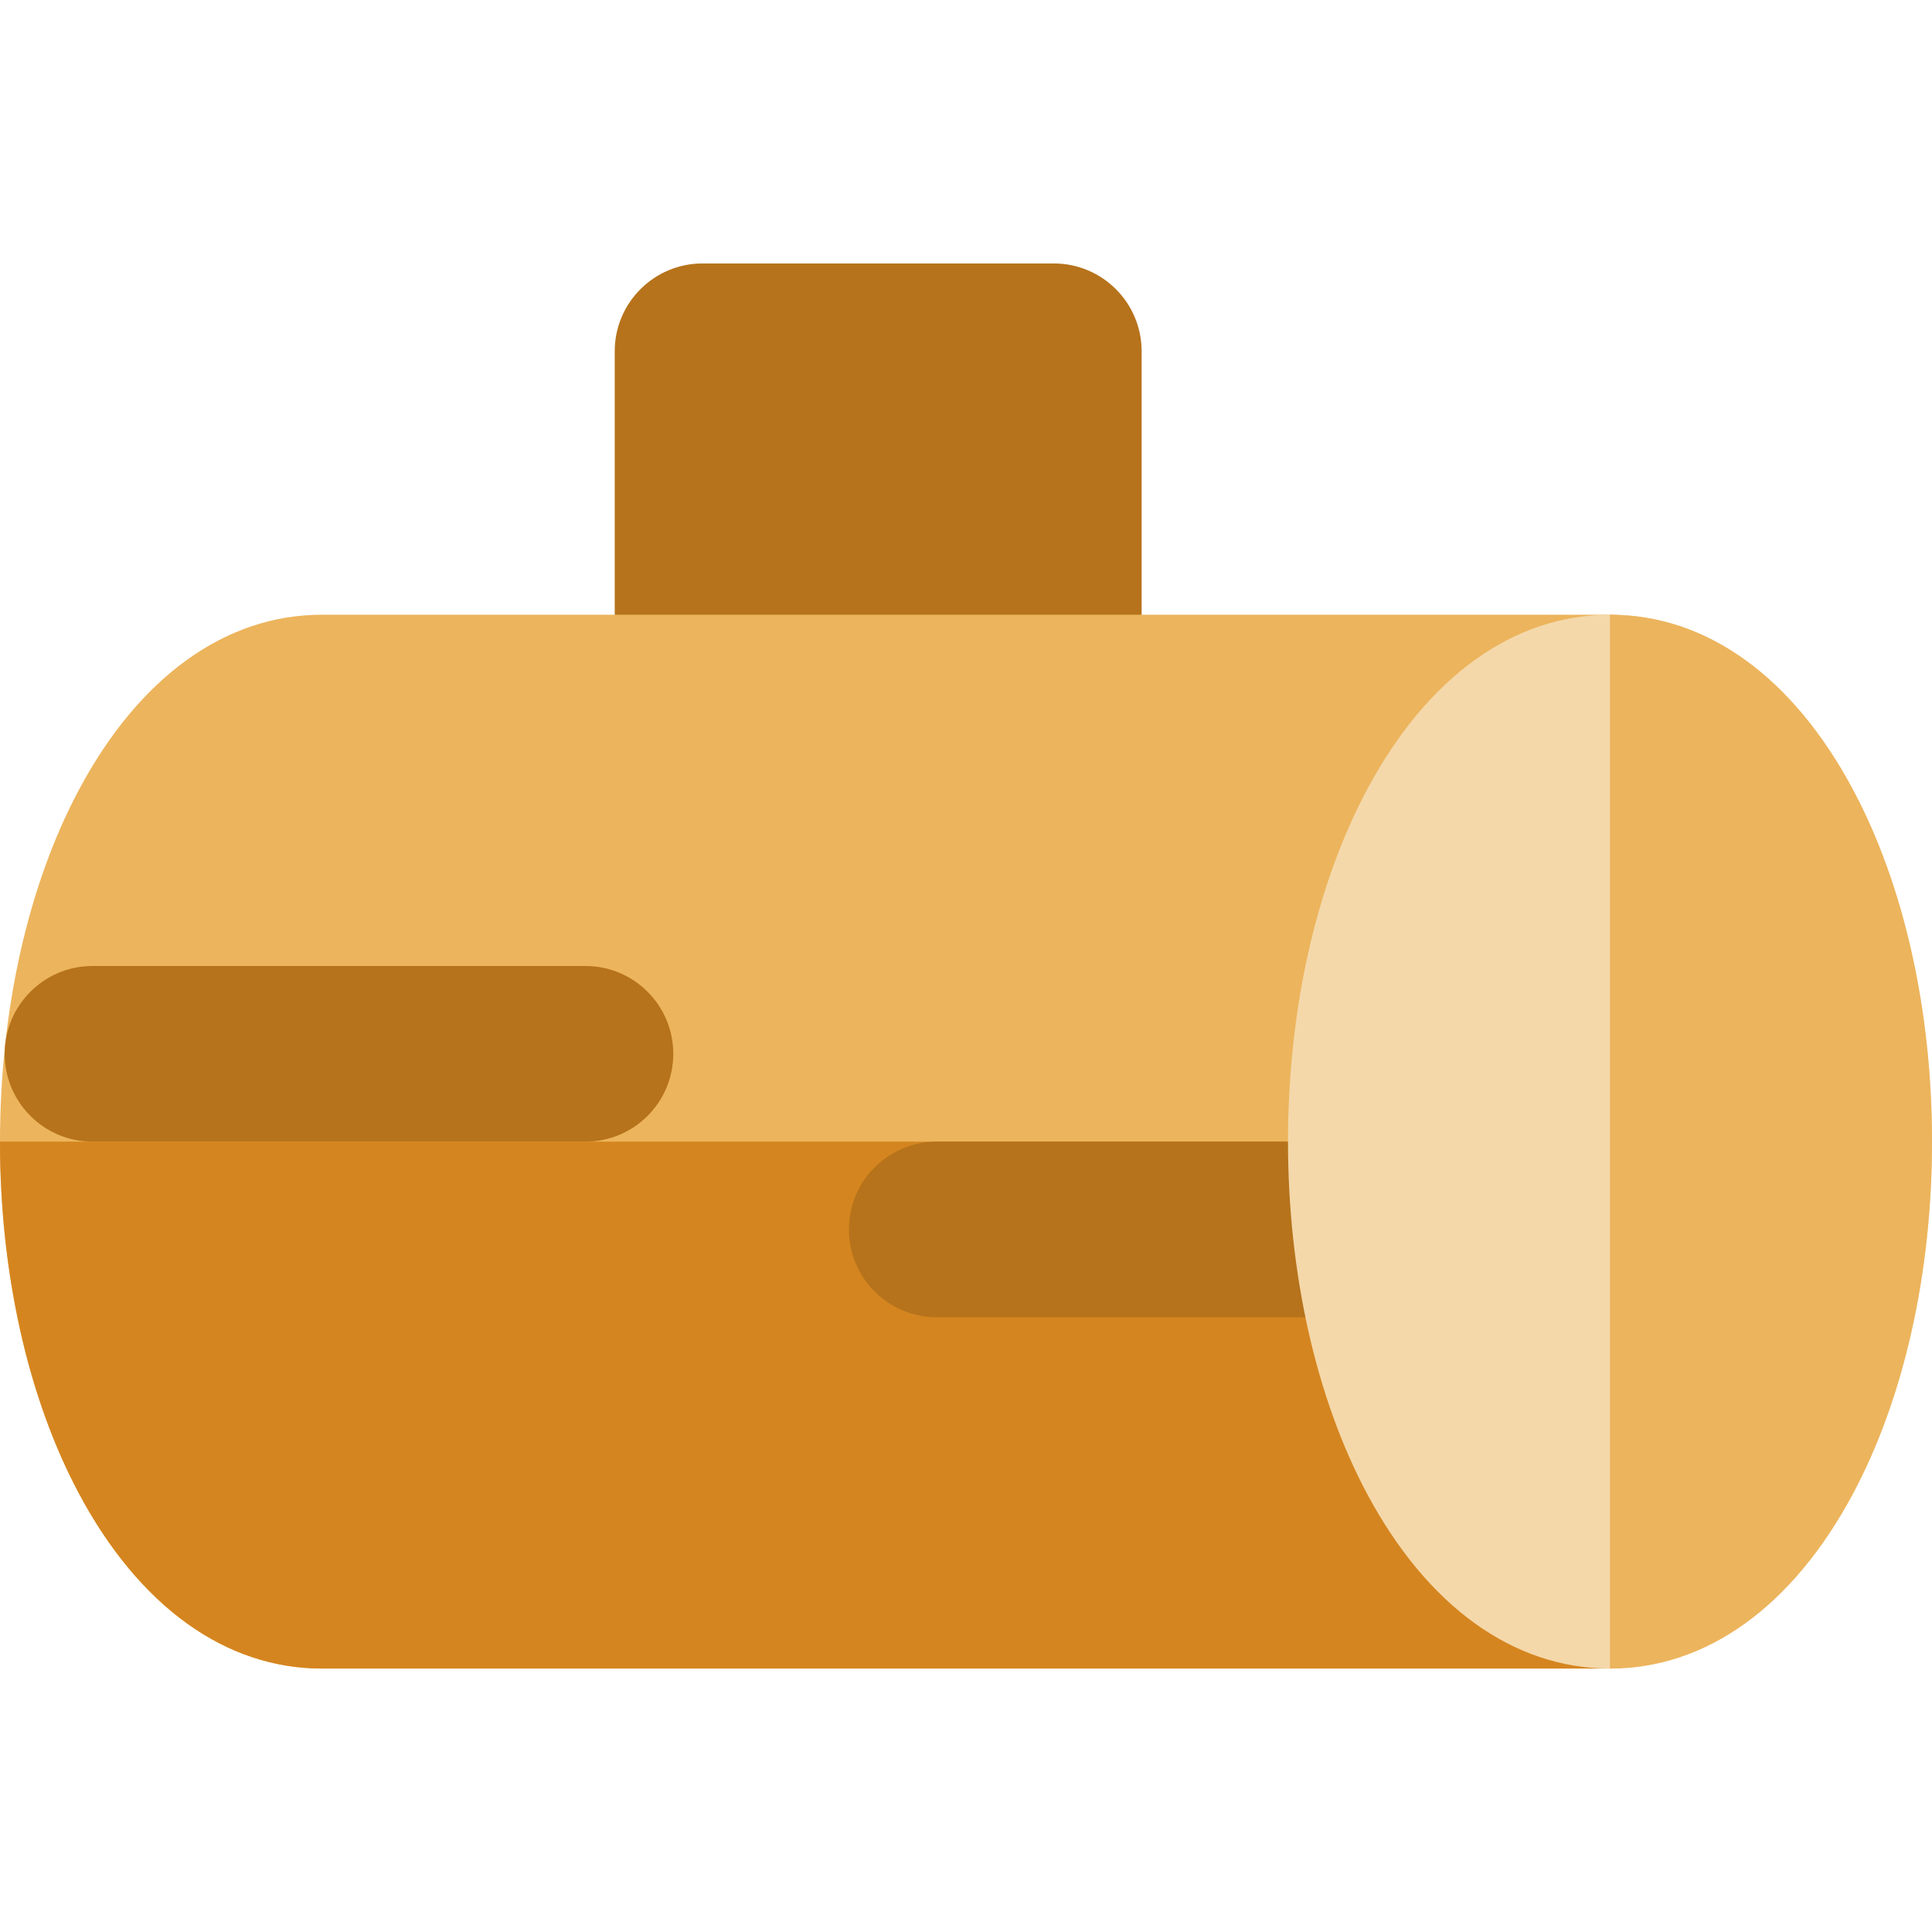
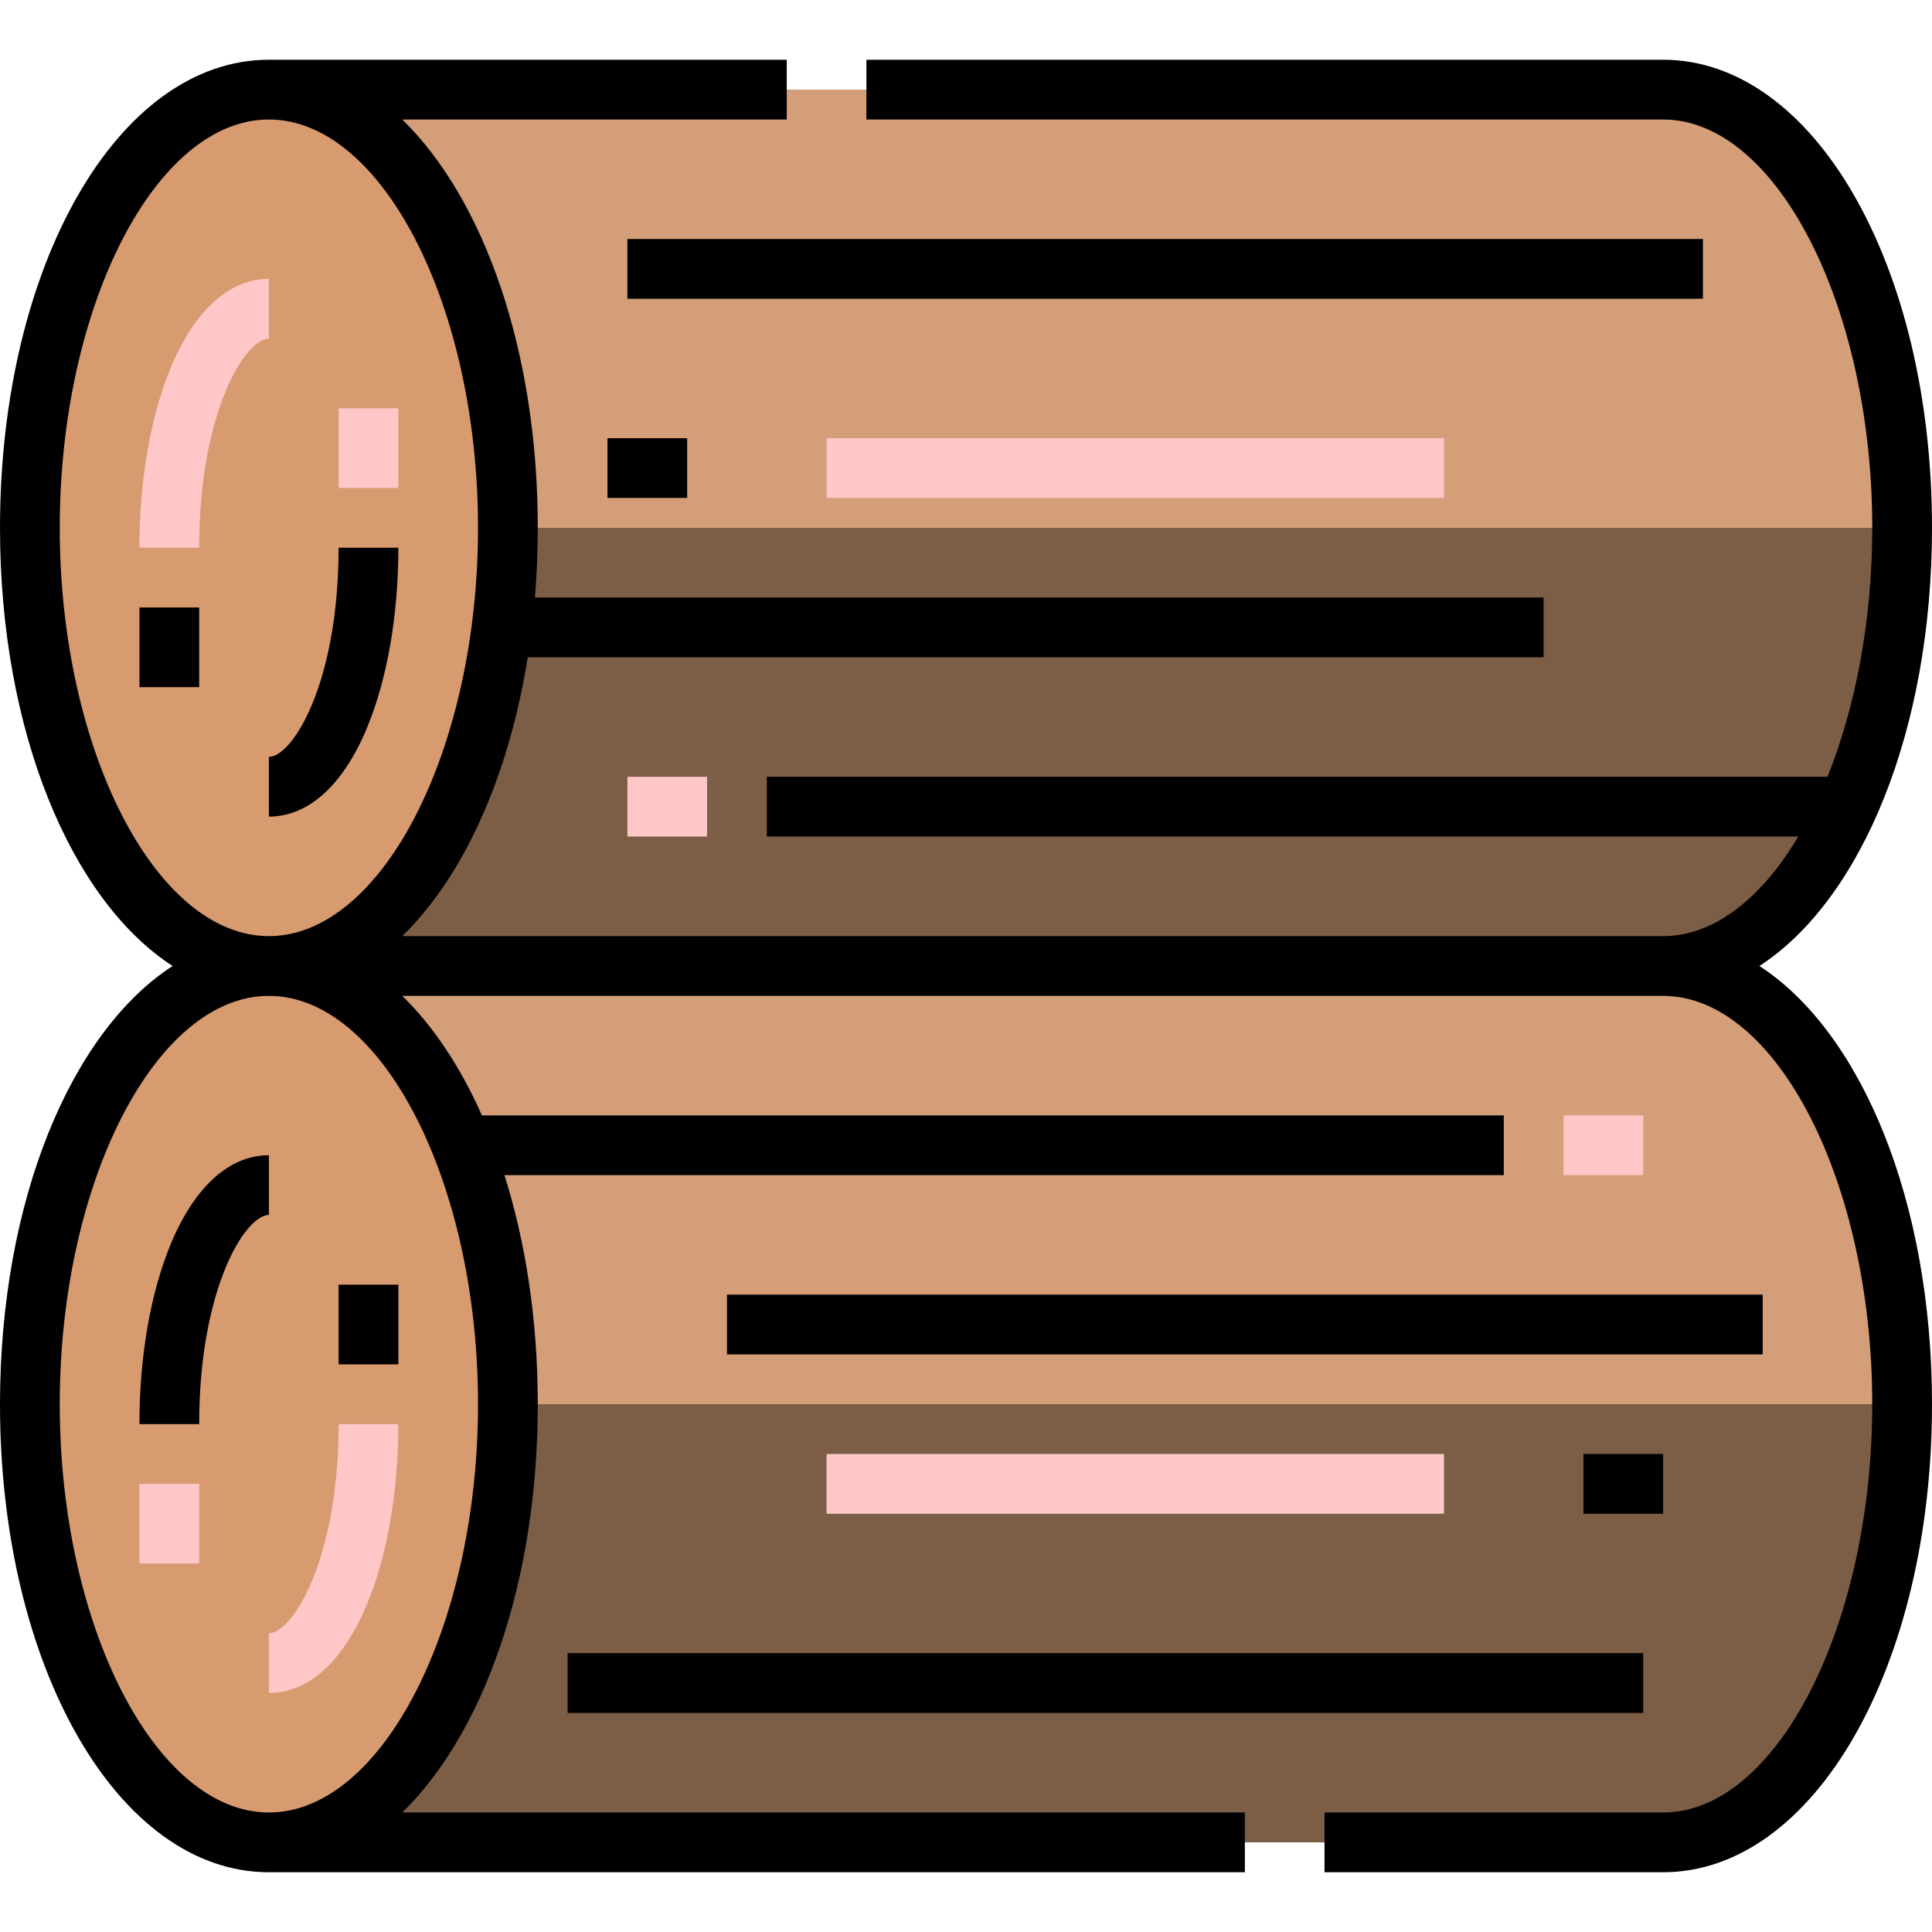
- <svg xmlns="http://www.w3.org/2000/svg" height="200px" width="200px" version="1.1" id="Layer_1" viewBox="0 0 512 512" xml:space="preserve" fill="#000000">
+ <svg xmlns="http://www.w3.org/2000/svg" version="1.1" id="Layer_1" viewBox="0 0 512 512" xml:space="preserve" fill="#000000">
  <g id="SVGRepo_bgCarrier" stroke-width="0" />
  <g id="SVGRepo_tracerCarrier" stroke-linecap="round" stroke-linejoin="round" />
  <g id="SVGRepo_iconCarrier">
-     <path style="fill:#B6731B;" d="M279.273,69.818h-93.091c-12.853,0-23.273,10.422-23.273,23.273v93.091 c0,12.854,10.42,23.273,23.273,23.273h93.091c12.853,0,23.273-10.418,23.273-23.273V93.091 C302.545,80.24,292.125,69.818,279.273,69.818z" />
-     <path style="fill:#ECB45C;" d="M426.667,395.636V209.455c12.853,0,23.273-10.418,23.273-23.273c0-12.851-10.42-23.273-23.273-23.273 H85.333c-25.581,0-48.458,16.48-64.419,46.403C7.427,234.6,0,267.712,0,302.545s7.427,67.942,20.914,93.234 c15.96,29.924,38.838,46.403,64.419,46.403h341.333c12.853,0,23.273-10.418,23.273-23.273 C449.939,406.058,439.519,395.636,426.667,395.636z" />
-     <path style="fill:#D5851F;" d="M426.667,395.636v-93.091H0c0,34.833,7.427,67.942,20.914,93.234 c15.96,29.924,38.838,46.403,64.419,46.403h341.333c12.853,0,23.273-10.418,23.273-23.273 C449.939,406.058,439.519,395.636,426.667,395.636z" />
    <g>
-       <path style="fill:#B6731B;" d="M155.152,256H24.515c-12.853,0-23.273,10.422-23.273,23.273c0,12.854,10.42,23.273,23.273,23.273 h130.636c12.853,0,23.273-10.418,23.273-23.273C178.424,266.422,168.004,256,155.152,256z" />
-       <path style="fill:#B6731B;" d="M365.849,302.545H248.242c-12.853,0-23.273,10.422-23.273,23.273 c0,12.854,10.42,23.273,23.273,23.273h117.606c12.853,0,23.273-10.418,23.273-23.273 C389.122,312.967,378.702,302.545,365.849,302.545z" />
+       <path style="fill:#d39e78;" d="M71.258,488.247c34.943,0,63.34-51.939,63.34-116.124S106.2,256,71.258,256h369.485 c34.943,0,63.34,51.939,63.34,116.124s-28.398,116.124-63.34,116.124H71.258z" />
+       <path style="fill:#d39e78;" d="M71.258,256c34.943,0,63.34-51.939,63.34-116.124S106.2,23.753,71.258,23.753h369.485 c34.943,0,63.34,51.939,63.34,116.124S475.685,256,440.742,256H71.258z" />
    </g>
-     <path style="fill:#F4D8AA;" d="M491.084,209.312c-15.959-29.923-38.836-46.403-64.417-46.403s-48.458,16.48-64.419,46.403 c-13.487,25.288-20.914,58.401-20.914,93.234s7.427,67.942,20.914,93.234c15.96,29.924,38.838,46.403,64.419,46.403 s48.458-16.479,64.417-46.403C504.573,370.488,512,337.379,512,302.545S504.573,234.6,491.084,209.312z" />
-     <path style="fill:#ECB45C;" d="M491.084,209.312c-15.959-29.923-38.836-46.403-64.417-46.403v279.273 c25.581,0,48.458-16.479,64.417-46.403C504.573,370.488,512,337.379,512,302.545S504.573,234.6,491.084,209.312z" />
+     <g>
+       <path style="fill:#d89a6f;" d="M71.258,256c34.943,0,63.34,51.939,63.34,116.124S106.2,488.247,71.258,488.247 s-63.34-51.939-63.34-116.124S36.315,256,71.258,256z" />
+       <path style="fill:#d89a6f;" d="M71.258,23.753c34.943,0,63.34,51.939,63.34,116.124S106.2,256,71.258,256 s-63.34-51.939-63.34-116.124S36.315,23.753,71.258,23.753z" />
+     </g>
+     <g>
+       <path style="fill:#7c5d46;" d="M71.258,256h369.485c34.943,0,63.34-51.939,63.34-116.124H134.598 C134.598,204.061,106.2,256,71.258,256z" />
+       <path style="fill:#7c5d46;" d="M71.258,488.247h369.485c34.943,0,63.34-51.939,63.34-116.124H134.598 C134.598,436.308,106.2,488.247,71.258,488.247z" />
+     </g>
+     <path d="M466.267,256C493.258,238.485,512,193.696,512,139.876c0-69.556-31.3-124.041-71.258-124.041H229.606V31.67h211.136 c30.042,0,55.423,49.552,55.423,108.206c0,24.587-4.461,47.571-11.854,65.979H203.217v15.835H476.56 c-9.741,16.365-22.307,26.392-35.818,26.392H106.609c16.115-15.718,28.166-42.029,33.25-73.897h269.213v-15.835H141.761 c0.495-6.016,0.755-12.182,0.755-18.474c0-47.011-14.301-87.133-35.907-108.206h101.886V15.835H71.258 C31.3,15.835,0,70.32,0,139.876C0,193.696,18.742,238.485,45.733,256C18.742,273.515,0,318.304,0,372.124 c0,69.556,31.3,124.041,71.258,124.041H329.9V480.33H106.609c21.605-21.073,35.907-61.195,35.907-108.206 c0-22.198-3.192-42.855-8.832-60.701h264.832v-15.835H127.718c-5.721-12.871-12.886-23.649-21.109-31.67h334.133 c30.042,0,55.423,49.552,55.423,108.206s-25.38,108.206-55.423,108.206H351.01v15.835h89.732C480.7,496.165,512,441.68,512,372.124 C512,318.304,493.258,273.515,466.267,256z M15.835,139.876c0-58.654,25.38-108.206,55.423-108.206s55.423,49.552,55.423,108.206 S101.3,248.082,71.258,248.082S15.835,198.53,15.835,139.876z M126.68,372.124c0,58.654-25.38,108.206-55.423,108.206 s-55.423-49.552-55.423-108.206s25.38-108.206,55.423-108.206S126.68,313.47,126.68,372.124z" />
+     <path d="M36.948,377.402h15.835c0-35.861,12.205-55.423,18.474-55.423v-15.835c-10.449,0-19.671,8.325-25.967,23.439 C39.911,342.497,36.948,359.479,36.948,377.402z" />
+     <g>
+       <path style="fill:#ffc7c7;" d="M71.258,448.66c10.449,0,19.671-8.325,25.967-23.439c5.38-12.914,8.342-29.896,8.342-47.819H89.732 c0,35.861-12.205,55.423-18.474,55.423V448.66z" />
+       <rect x="36.948" y="393.237" style="fill:#ffc7c7;" width="15.835" height="21.113" />
+     </g>
+     <rect x="89.732" y="340.454" width="15.835" height="21.113" />
+     <rect x="414.351" y="295.588" style="fill:#ffc7c7;" width="21.113" height="15.835" />
+     <rect x="192.66" y="343.093" width="274.474" height="15.835" />
+     <rect x="219.052" y="385.32" style="fill:#ffc7c7;" width="163.629" height="15.835" />
+     <rect x="419.629" y="385.32" width="21.113" height="15.835" />
+     <rect x="150.433" y="438.103" width="285.031" height="15.835" />
+     <path style="fill:#ffc7c7;" d="M71.258,73.897c-10.449,0-19.671,8.325-25.967,23.439c-5.38,12.914-8.342,29.896-8.342,47.819h15.835 c0-35.861,12.205-55.423,18.474-55.423V73.897z" />
+     <path d="M105.567,145.155H89.732c0,35.861-12.205,55.423-18.474,55.423v15.835c10.449,0,19.671-8.325,25.967-23.439 C102.605,180.059,105.567,163.078,105.567,145.155z" />
+     <rect x="36.948" y="160.99" width="15.835" height="21.113" />
+     <g>
+       <rect x="89.732" y="108.206" style="fill:#ffc7c7;" width="15.835" height="21.113" />
+       <rect x="166.268" y="205.856" style="fill:#ffc7c7;" width="21.113" height="15.835" />
+       <rect x="219.052" y="116.124" style="fill:#ffc7c7;" width="163.629" height="15.835" />
+     </g>
+     <rect x="160.99" y="116.124" width="21.113" height="15.835" />
+     <rect x="166.268" y="63.34" width="285.031" height="15.835" />
  </g>
</svg>
